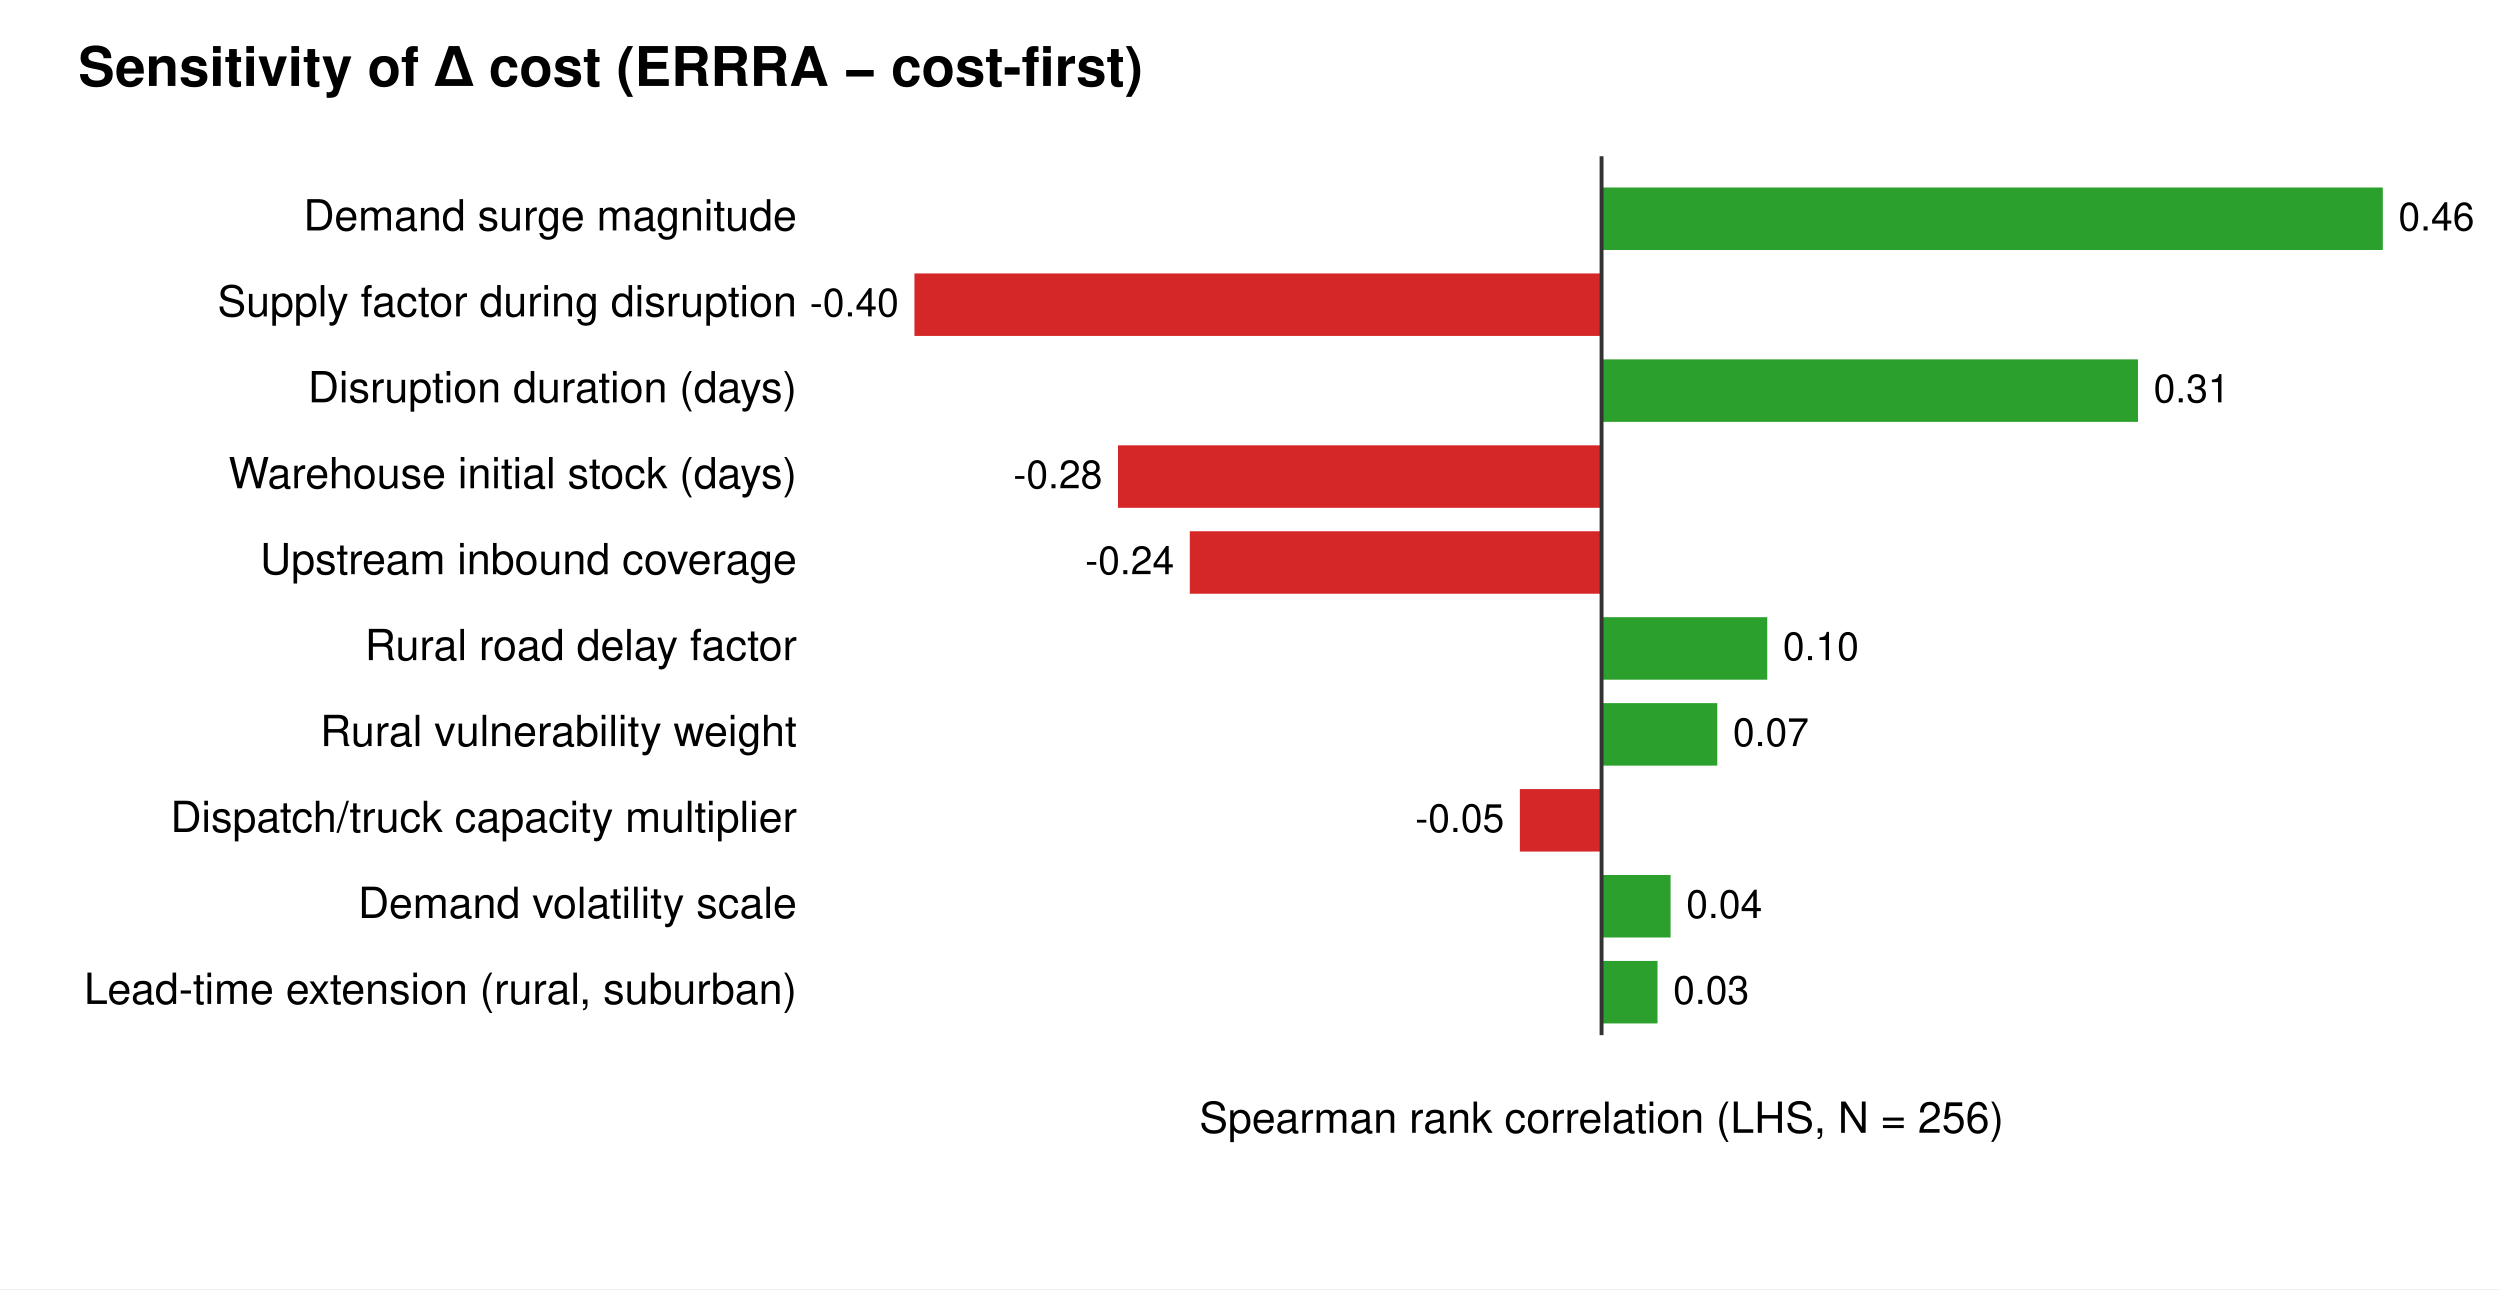
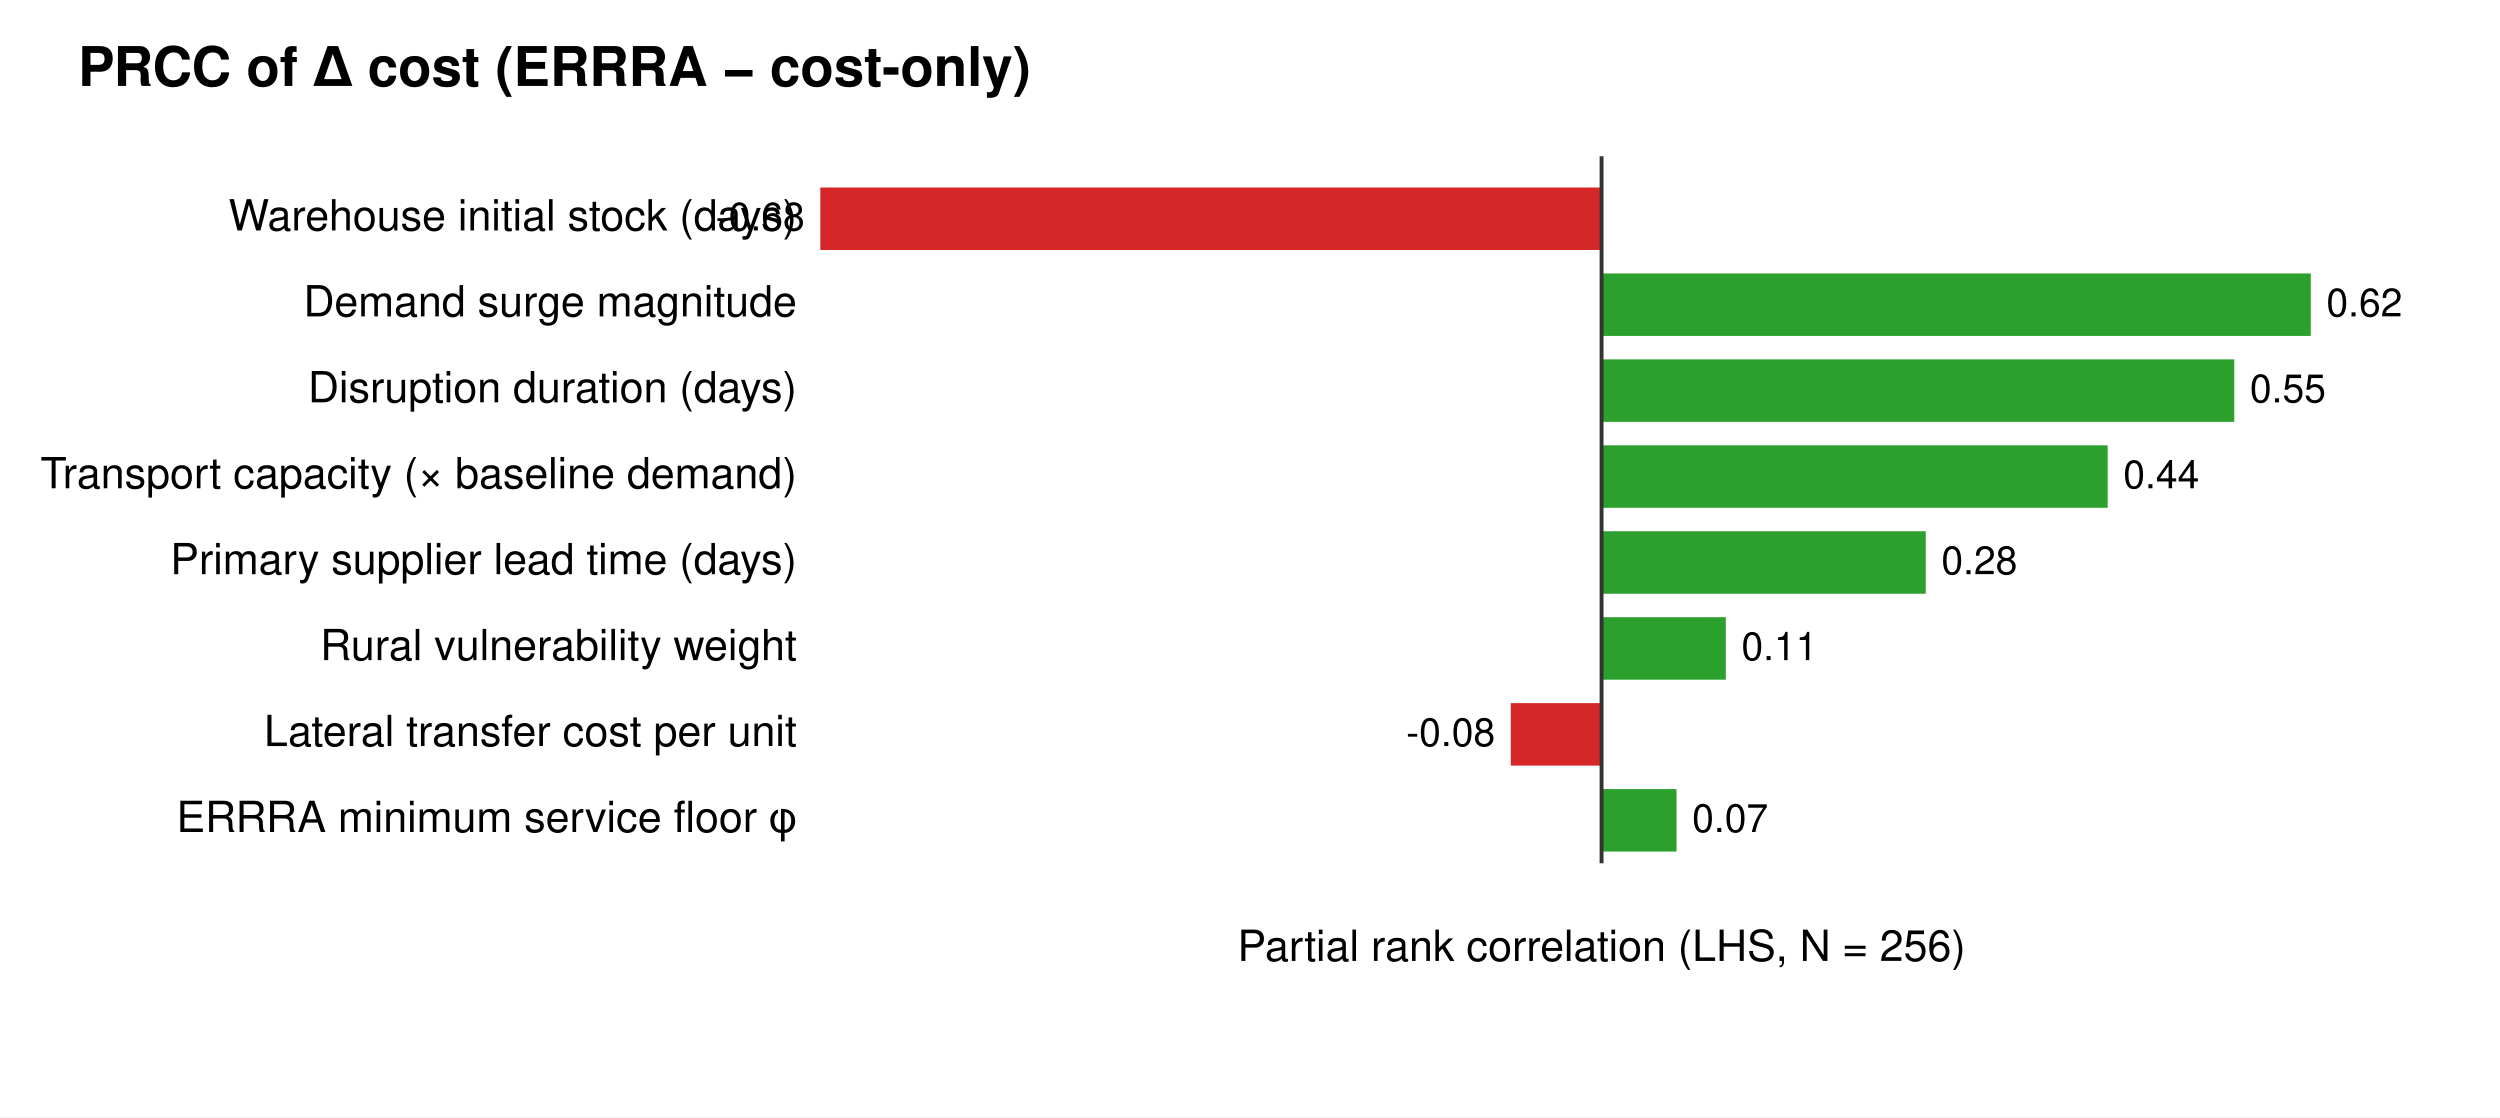
- <svg xmlns="http://www.w3.org/2000/svg" width="640" height="330" viewBox="0 0 640 330" font-family="Helvetica, Arial, sans-serif" font-size="11">
+ <svg xmlns="http://www.w3.org/2000/svg" width="640" height="286" viewBox="0 0 640 286" font-family="Helvetica, Arial, sans-serif" font-size="11">
  <rect width="100%" height="100%" fill="white" />
-   <text x="20" y="22" font-size="14" font-weight="bold">Sensitivity of Δ cost (ERRRA − cost-first)</text>
-   <text x="204" y="59" text-anchor="end">Demand surge magnitude</text>
-   <rect x="410" y="48" width="200" height="16" fill="#2ca02c" />
-   <text x="614" y="59" text-anchor="start" font-size="10">0.46</text>
-   <text x="204" y="81" text-anchor="end">Supply factor during disruption</text>
-   <rect x="234.095" y="70" width="175.905" height="16" fill="#d62728" />
-   <text x="230.095" y="81" text-anchor="end" font-size="10">-0.40</text>
+   <text x="20" y="22" font-size="14" font-weight="bold">PRCC of Δ cost (ERRRA − cost-only)</text>
+   <text x="204" y="59" text-anchor="end">Warehouse initial stock (days)</text>
+   <rect x="210" y="48" width="200" height="16" fill="#d62728" />
+   <text x="206" y="59" text-anchor="end" font-size="10">-0.68</text>
+   <text x="204" y="81" text-anchor="end">Demand surge magnitude</text>
+   <rect x="410" y="70" width="181.56" height="16" fill="#2ca02c" />
+   <text x="595.56" y="81" text-anchor="start" font-size="10">0.62</text>
  <text x="204" y="103" text-anchor="end">Disruption duration (days)</text>
-   <rect x="410" y="92" width="137.323" height="16" fill="#2ca02c" />
-   <text x="551.323" y="103" text-anchor="start" font-size="10">0.31</text>
-   <text x="204" y="125" text-anchor="end">Warehouse initial stock (days)</text>
-   <rect x="286.201" y="114" width="123.799" height="16" fill="#d62728" />
-   <text x="282.201" y="125" text-anchor="end" font-size="10">-0.28</text>
-   <text x="204" y="147" text-anchor="end">Upstream inbound coverage</text>
-   <rect x="304.589" y="136" width="105.411" height="16" fill="#d62728" />
-   <text x="300.589" y="147" text-anchor="end" font-size="10">-0.24</text>
-   <text x="204" y="169" text-anchor="end">Rural road delay factor</text>
-   <rect x="410" y="158" width="42.413" height="16" fill="#2ca02c" />
-   <text x="456.413" y="169" text-anchor="start" font-size="10">0.10</text>
-   <text x="204" y="191" text-anchor="end">Rural vulnerability weight</text>
-   <rect x="410" y="180" width="29.624" height="16" fill="#2ca02c" />
-   <text x="443.624" y="191" text-anchor="start" font-size="10">0.07</text>
-   <text x="204" y="213" text-anchor="end">Dispatch/truck capacity multiplier</text>
-   <rect x="389.085" y="202" width="20.915" height="16" fill="#d62728" />
-   <text x="385.085" y="213" text-anchor="end" font-size="10">-0.05</text>
-   <text x="204" y="235" text-anchor="end">Demand volatility scale</text>
-   <rect x="410" y="224" width="17.67" height="16" fill="#2ca02c" />
-   <text x="431.67" y="235" text-anchor="start" font-size="10">0.04</text>
-   <text x="204" y="257" text-anchor="end">Lead-time extension (rural, suburban)</text>
-   <rect x="410" y="246" width="14.323" height="16" fill="#2ca02c" />
-   <text x="428.323" y="257" text-anchor="start" font-size="10">0.03</text>
-   <line x1="410" y1="40" x2="410" y2="265" stroke="#333" />
-   <text x="410" y="290" text-anchor="middle">Spearman rank correlation (LHS, N = 256)</text>
+   <rect x="410" y="92" width="161.972" height="16" fill="#2ca02c" />
+   <text x="575.972" y="103" text-anchor="start" font-size="10">0.55</text>
+   <text x="204" y="125" text-anchor="end">Transport capacity (× baseline demand)</text>
+   <rect x="410" y="114" width="129.559" height="16" fill="#2ca02c" />
+   <text x="543.559" y="125" text-anchor="start" font-size="10">0.44</text>
+   <text x="204" y="147" text-anchor="end">Primary supplier lead time (days)</text>
+   <rect x="410" y="136" width="82.993" height="16" fill="#2ca02c" />
+   <text x="496.993" y="147" text-anchor="start" font-size="10">0.28</text>
+   <text x="204" y="169" text-anchor="end">Rural vulnerability weight</text>
+   <rect x="410" y="158" width="31.808" height="16" fill="#2ca02c" />
+   <text x="445.808" y="169" text-anchor="start" font-size="10">0.11</text>
+   <text x="204" y="191" text-anchor="end">Lateral transfer cost per unit</text>
+   <rect x="386.758" y="180" width="23.242" height="16" fill="#d62728" />
+   <text x="382.758" y="191" text-anchor="end" font-size="10">-0.08</text>
+   <text x="204" y="213" text-anchor="end">ERRRA minimum service floor φ</text>
+   <rect x="410" y="202" width="19.192" height="16" fill="#2ca02c" />
+   <text x="433.192" y="213" text-anchor="start" font-size="10">0.07</text>
+   <line x1="410" y1="40" x2="410" y2="221" stroke="#333" />
+   <text x="410" y="246" text-anchor="middle">Partial rank correlation (LHS, N = 256)</text>
</svg>
